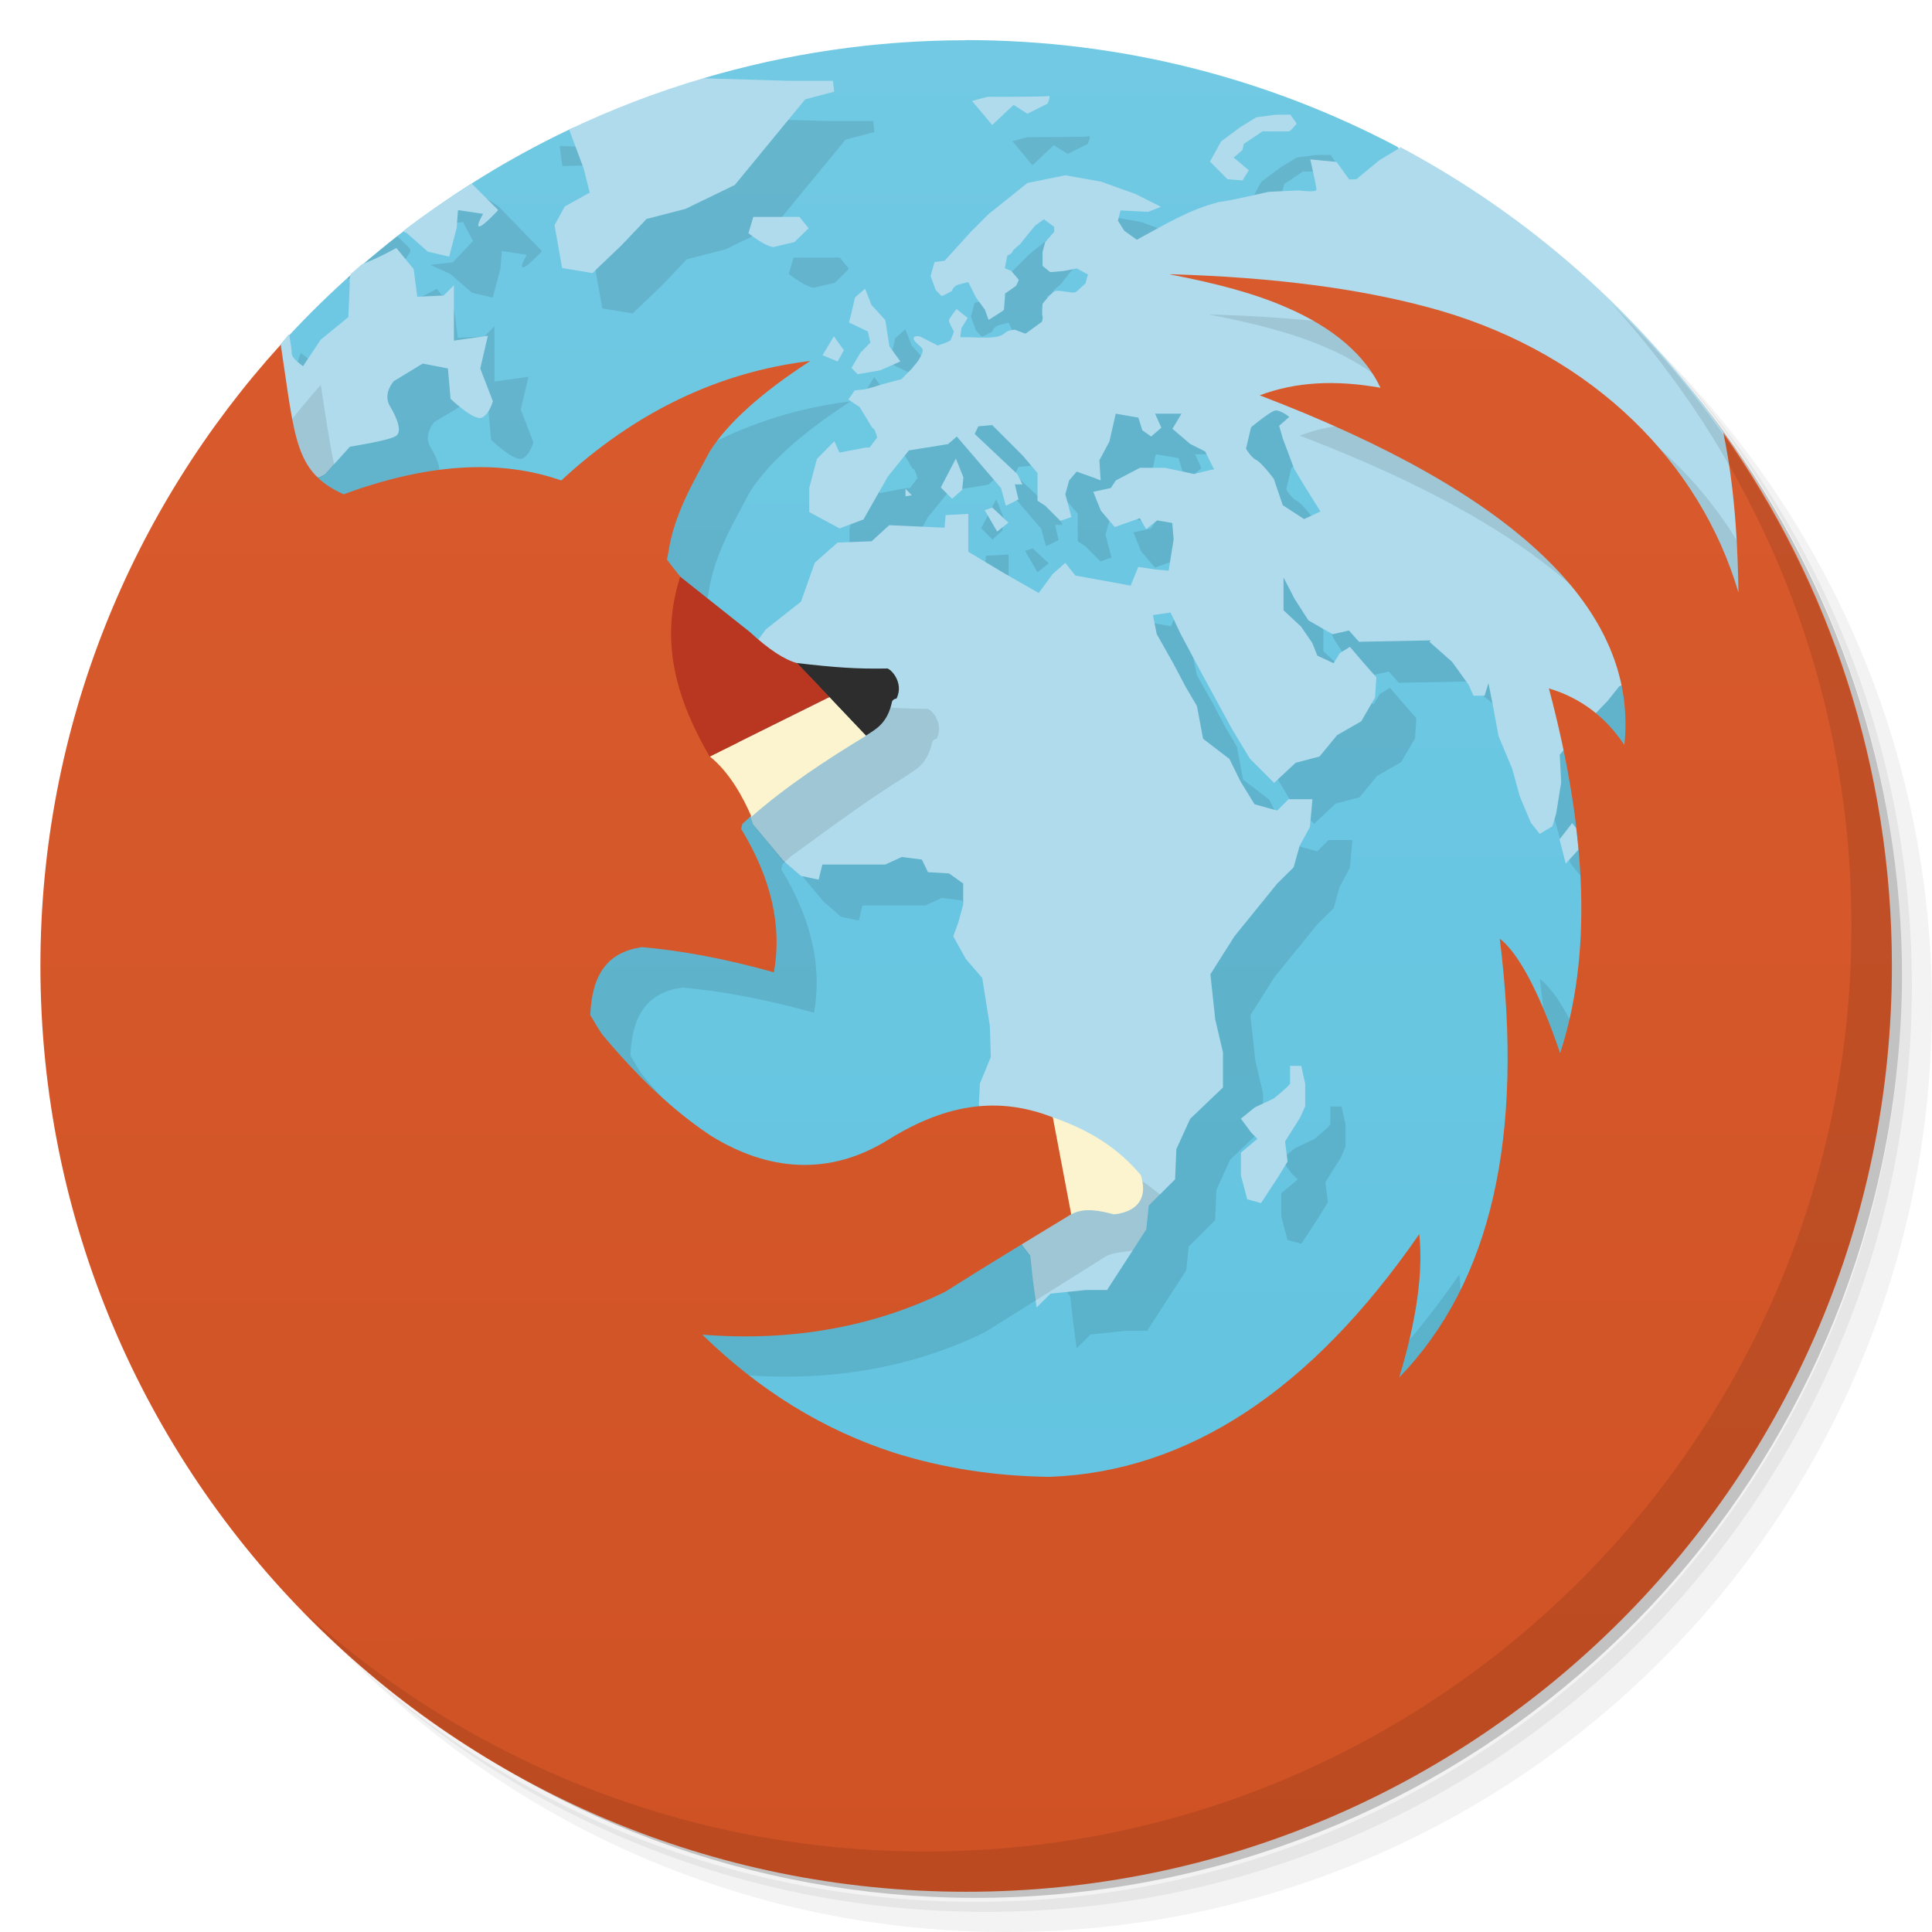
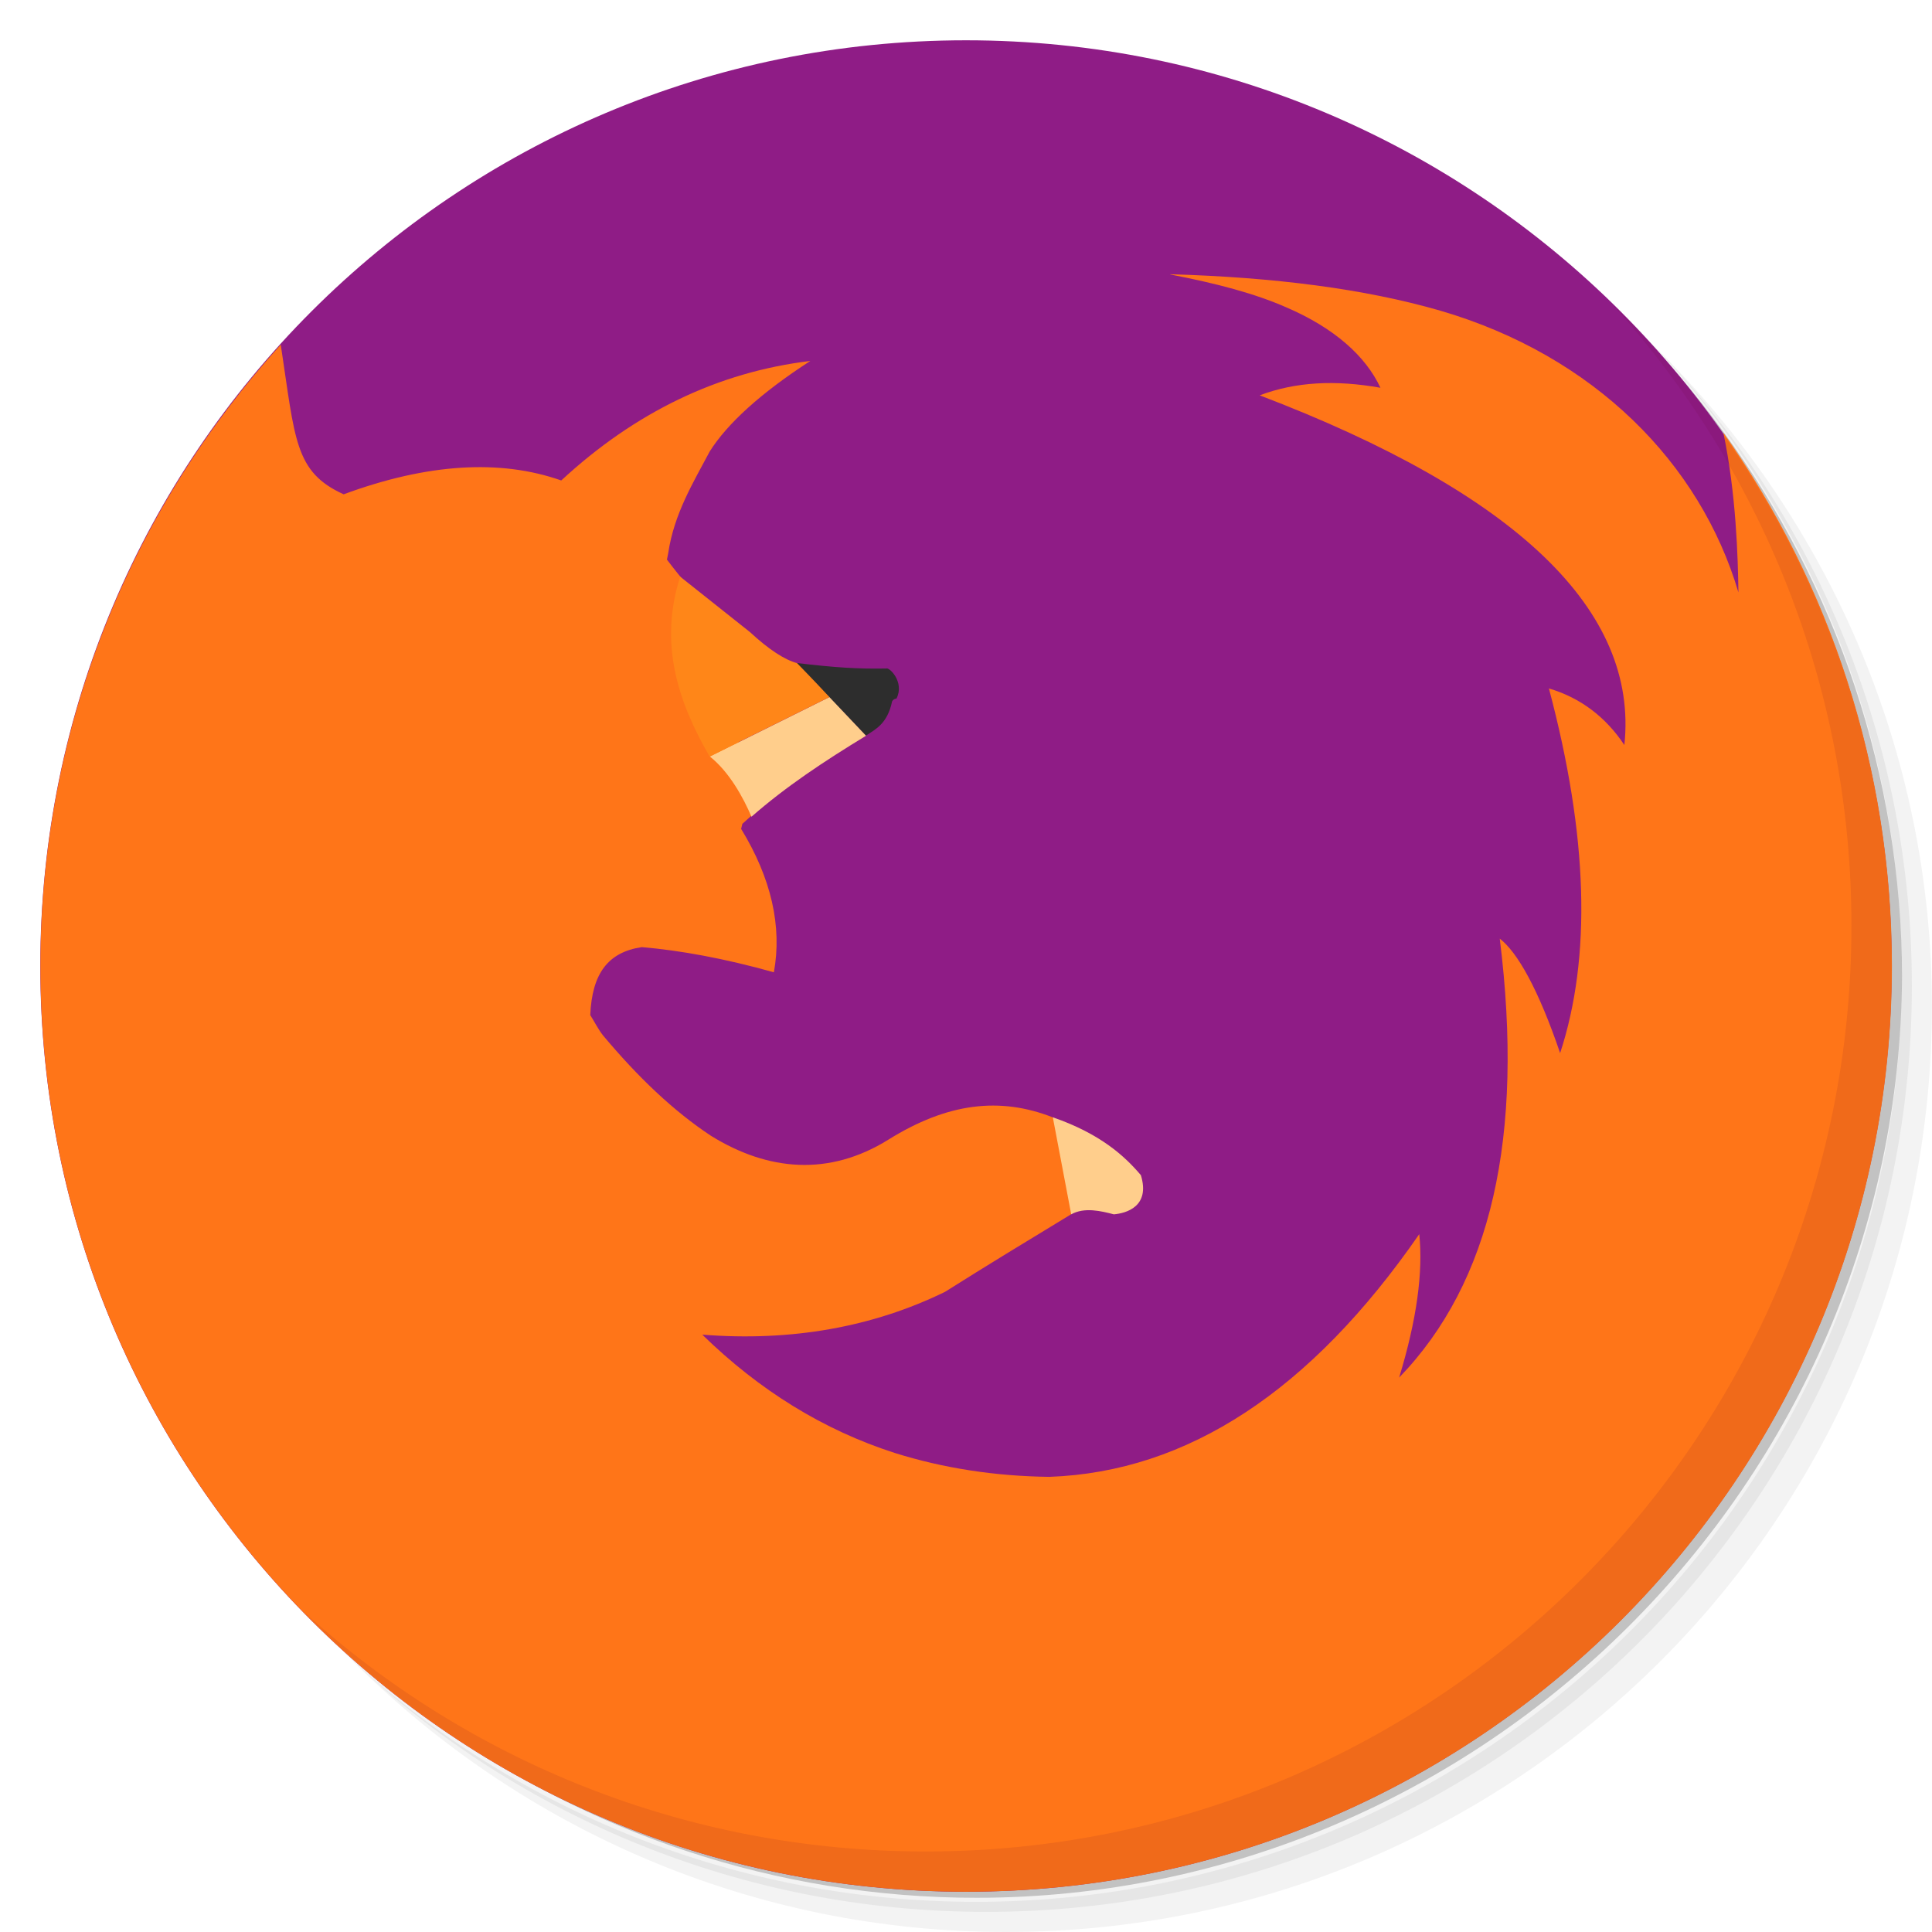
- <svg xmlns="http://www.w3.org/2000/svg" viewBox="0 0 48 48">
-   <defs>
-     <linearGradient id="linearGradient3764" x1="1" x2="47" gradientUnits="userSpaceOnUse" gradientTransform="matrix(0,-1,1,0,-1.5e-6,48)">
-       <stop style="stop-color:#60c3e0;stop-opacity:1" />
-       <stop offset="1" style="stop-color:#71c9e3;stop-opacity:1" />
-     </linearGradient>
-     <linearGradient gradientTransform="translate(0.012,0.0069995)" id="linearGradient4225" y1="47" x2="-0.016" y2="0.993" gradientUnits="userSpaceOnUse">
-       <stop style="stop-color:#cf5225;stop-opacity:1" />
-       <stop offset="1" style="stop-color:#da5c2e;stop-opacity:1" />
-     </linearGradient>
-   </defs>
+ <svg xmlns="http://www.w3.org/2000/svg" width="100%" height="100%" viewBox="0 0 48 48" version="1.1" xml:space="preserve" style="fill-rule:evenodd;clip-rule:evenodd;stroke-linejoin:round;stroke-miterlimit:2;">
  <g>
-     <path d="m 36.31 5 c 5.859 4.062 9.688 10.831 9.688 18.5 c 0 12.426 -10.07 22.5 -22.5 22.5 c -7.669 0 -14.438 -3.828 -18.5 -9.688 c 1.037 1.822 2.306 3.499 3.781 4.969 c 4.085 3.712 9.514 5.969 15.469 5.969 c 12.703 0 23 -10.298 23 -23 c 0 -5.954 -2.256 -11.384 -5.969 -15.469 c -1.469 -1.475 -3.147 -2.744 -4.969 -3.781 z m 4.969 3.781 c 3.854 4.113 6.219 9.637 6.219 15.719 c 0 12.703 -10.297 23 -23 23 c -6.081 0 -11.606 -2.364 -15.719 -6.219 c 4.16 4.144 9.883 6.719 16.219 6.719 c 12.703 0 23 -10.298 23 -23 c 0 -6.335 -2.575 -12.06 -6.719 -16.219 z" style="opacity:0.05" />
-     <path d="m 41.28 8.781 c 3.712 4.085 5.969 9.514 5.969 15.469 c 0 12.703 -10.297 23 -23 23 c -5.954 0 -11.384 -2.256 -15.469 -5.969 c 4.113 3.854 9.637 6.219 15.719 6.219 c 12.703 0 23 -10.298 23 -23 c 0 -6.081 -2.364 -11.606 -6.219 -15.719 z" style="opacity:0.1" />
-     <path d="m 31.25 2.375 c 8.615 3.154 14.75 11.417 14.75 21.13 c 0 12.426 -10.07 22.5 -22.5 22.5 c -9.708 0 -17.971 -6.135 -21.12 -14.75 a 23 23 0 0 0 44.875 -7 a 23 23 0 0 0 -16 -21.875 z" style="opacity:0.2" />
+     <path d="M36.31,5C42.169,9.062 45.998,15.831 45.998,23.5C45.998,35.926 35.928,46 23.498,46C15.829,46 9.06,42.172 4.998,36.312C6.035,38.134 7.304,39.811 8.779,41.281C12.864,44.993 18.293,47.25 24.248,47.25C36.951,47.25 47.248,36.952 47.248,24.25C47.248,18.296 44.992,12.866 41.279,8.781C39.81,7.306 38.132,6.037 36.31,5ZM41.279,8.781C45.133,12.894 47.498,18.418 47.498,24.5C47.498,37.203 37.201,47.5 24.498,47.5C18.417,47.5 12.892,45.136 8.779,41.281C12.939,45.425 18.662,48 24.998,48C37.701,48 47.998,37.702 47.998,25C47.998,18.665 45.423,12.94 41.279,8.781Z" style="fill-opacity:0.05;fill-rule:nonzero;" />
+     <path d="M41.28,8.781C44.992,12.866 47.249,18.295 47.249,24.25C47.249,36.953 36.952,47.25 24.249,47.25C18.295,47.25 12.865,44.994 8.78,41.281C12.893,45.135 18.417,47.5 24.499,47.5C37.202,47.5 47.499,37.202 47.499,24.5C47.499,18.419 45.135,12.894 41.28,8.781Z" style="fill-opacity:0.1;fill-rule:nonzero;" />
+     <path d="M31.25,2.375C39.865,5.529 46,13.792 46,23.505C46,35.931 35.93,46.005 23.5,46.005C13.792,46.005 5.529,39.87 2.38,31.255C5.45,40.708 14.316,47.15 24.255,47.15C36.833,47.15 47.198,36.833 47.255,24.255C47.24,14.288 40.749,5.413 31.255,2.38L31.25,2.375Z" style="fill-opacity:0.2;fill-rule:nonzero;" />
  </g>
+   <g transform="matrix(0.958292,0,0,0.958292,1.001,1.001)">
+     <circle cx="24" cy="24" r="24" style="fill:rgb(143,28,134);" />
+   </g>
+   <path d="M29.07,6.814L29.078,6.82C30.215,7.039 31.172,7.291 31.953,7.634C33.156,8.15 33.93,8.849 34.297,9.634C33.18,9.435 32.188,9.485 31.297,9.822C37.68,12.256 40.713,15.165 40.357,18.51C39.892,17.811 39.264,17.335 38.482,17.104C39.459,20.772 39.542,23.78 38.761,26.164C38.218,24.57 37.698,23.656 37.261,23.32C37.874,28.238 37.05,31.859 34.761,34.226C35.202,32.781 35.359,31.597 35.261,30.662C32.57,34.553 29.508,36.567 26.073,36.692C24.721,36.676 23.432,36.476 22.229,36.098C20.459,35.528 18.87,34.547 17.448,33.159C19.667,33.335 21.692,32.968 23.478,32.096C24.508,31.446 25.584,30.792 26.609,30.17C26.745,29.374 26.696,28.557 26.158,27.761C24.842,27.245 23.543,27.398 22.072,28.314C20.603,29.229 19.087,29.099 17.666,28.22C16.732,27.603 15.847,26.759 14.978,25.72C14.86,25.568 14.763,25.375 14.665,25.22C14.708,24.193 15.102,23.656 15.946,23.531C16.903,23.613 17.997,23.812 19.227,24.156C19.434,23.015 19.163,21.822 18.413,20.593L18.444,20.468C18.519,20.401 18.839,20.11 18.913,20.046L16.915,14.342C16.915,14.342 16.721,14.105 16.57,13.903L16.601,13.747C16.746,12.759 17.234,11.972 17.632,11.218C18.066,10.527 18.901,9.764 20.132,8.968C17.851,9.241 15.78,10.238 13.944,11.937C12.424,11.402 10.612,11.515 8.538,12.281C7.315,11.725 7.334,10.926 6.975,8.562C3.272,12.644 1.004,18.053 1.004,24C1.004,36.703 11.301,47 24.004,47C36.707,47 47.004,36.703 47.004,24C47.004,19.07 45.457,14.494 42.816,10.75C43.137,12.281 43.178,13.86 43.191,14.719C42.242,11.508 39.605,8.836 35.785,7.719C33.902,7.174 31.651,6.888 29.066,6.813" style="fill:rgb(255,117,24);fill-rule:nonzero;" />
  <g>
-     <path d="m 23.996 0.996 0.004 0.004 c -2.27 0 -4.462 0.334 -6.533 0.947 1.534 1.053 -1.25 2.02 -3.205 1.215 c -2.782 1.303 -5.251 3.153 -7.291 5.4 l -3.971 15.438 24 22 c 0 0 15.18 -12 18 -29.27 0 0 -10.254 -13.04 -10.277 -13.08 -3.203 -1.692 -6.852 -2.654 -10.727 -2.654 z" style="fill:url(#linearGradient3764);fill-opacity:1" />
-     <path d="m 17.727,2.926 c -0.43,0.422 -1.571,0.659 -2.674,0.461 l -0.367,0.27 -0.781,-0.031 0.066,0.5 1.121,-0.031 -0.317,2.505 0.189,1.063 0.754,0.125 0.719,-0.688 0.625,-0.656 0.965,-0.25 1.229,-0.594 0.719,-0.875 1.031,-1.254 0.719,-0.189 -0.031,-0.275 -1.121,0 z m 9.33,0.461 C 27.002,3.407 25.53,3.408 25.53,3.408 l -0.379,0.1 0.5,0.598 0.531,-0.5 0.344,0.219 0.5,-0.25 c 0,0 0.09,-0.212 0.031,-0.187 z m 6,0.461 -0.375,0.004 -0.469,0.063 -0.406,0.25 -0.469,0.35 -0.277,0.5 0.59,-0.099 0.219,-0.188 0.031,-0.152 0.469,-0.313 c 0,0 0.609,0.008 0.656,0 0.051,-0.012 0.189,-0.191 0.189,-0.191 z M 29.221,5.829 28.346,5.515 27.467,5.359 26.526,5.55 l -0.969,0.779 -0.436,0.439 -0.654,0.719 -0.25,0.031 -0.096,0.344 0.125,0.344 c 0,0 0.133,0.156 0.156,0.156 0.02,0 0.25,-0.125 0.25,-0.125 0,0 0.027,-0.117 0.156,-0.156 0.133,-0.039 0.25,-0.063 0.25,-0.063 l 0.188,0.375 0.636,-0.225 0.083,-0.498 0.063,-0.316 c 0,0 0.125,-0.051 0.125,-0.094 0,-0.039 0.191,-0.189 0.191,-0.189 l 0.219,-0.275 0.156,-0.189 0.219,-0.156 0.254,0.189 0,0.125 -0.223,0.25 -0.066,0.25 -3.201,2.166 -1.623,1.504 0.281,0.189 0.189,0.311 c 0,0 0.117,0.223 0.152,0.223 0.031,0 0.094,0.219 0.094,0.219 l -0.189,0.25 -0.094,0 -0.656,0.125 -0.125,-0.281 -0.434,0.438 -0.191,0.723 0,0.598 0.754,0.406 0.594,-0.223 0.6,-1.063 0.529,-0.652 0.967,-0.156 0.219,-0.188 1.098,1.281 0.121,0.438 0.314,-0.156 -0.09,-0.375 0.188,0 -0.125,-0.254 -1.063,-1 0.094,-0.188 0.344,-0.031 0.75,0.75 0.375,0.441 0,0.688 0.191,0.125 0.375,0.375 0.275,-0.094 -0.15,-0.566 0.094,-0.344 0.188,-0.219 0.439,0.156 0.156,0.063 -0.031,-0.5 0.25,-0.469 0.156,-0.689 0.563,0.096 0.094,0.313 0.219,0.156 0.254,-0.219 -0.156,-0.346 0.656,0 -0.223,0.375 -0.808,0.967 -0.598,0.316 -0.125,0.188 -0.434,0.094 0.188,0.469 0.344,0.406 0.625,-0.219 0.156,0.277 -0.192,0.937 -0.188,0.465 -1.375,-0.25 -0.25,-0.316 -2.41,-0.277 0,-0.941 -0.564,0.031 -0.029,0.313 -4.613,2.76 -2.283,-1.975 0.031,-0.156 c 0.145,-0.988 0.633,-1.773 1.031,-2.527 0.434,-0.691 1.269,-1.454 2.5,-2.25 -2.281,0.273 -4.353,1.27 -6.189,2.969 l -4.121,-1.081 c 0.191,-0.09 0.066,-0.434 -0.125,-0.75 -0.191,-0.313 0.094,-0.625 0.094,-0.625 l 0.719,-0.434 0.625,0.121 0.066,0.754 c 0,0 0.59,0.563 0.781,0.465 0.188,-0.09 0.27,-0.406 0.27,-0.406 l -0.313,-0.813 0.191,-0.813 -0.844,0.121 0,-1.375 -0.254,0.254 -0.656,0.031 -0.09,-0.688 -0.434,-0.529 c 0,0 -0.432,0.25 -0.85,0.406 L 8.19,9.33 7.471,8.767 C 6.802,10.763 6.272,12.69 5.854,14.554 5.854,14.554 5,24 5,24.003 c 12,17 23,17 23,17 9,0 16.822,-24.266 16.822,-24.266 z m -18.283,-0.248 0.563,-0.064 0.25,0.469 -0.5,0.531 -0.563,0.063 0.5,0.225 0.531,0.465 0.523,0.125 0.191,-0.719 0.035,-0.439 0.621,0.094 c 0,0 -0.191,0.314 -0.094,0.314 0.098,0 0.469,-0.406 0.469,-0.406 L 12.398,5.141 c 0,0 -0.434,-0.344 -0.563,-0.25 z M 10.184,6.172 9.87,5.869 C 9.728,5.98 9.59,6.096 9.45,6.211 9.218,6.399 8.986,6.587 8.762,6.785 8.714,6.827 8.669,6.873 8.621,6.916 8.991,7.01 9.472,7.205 9.559,7.145 9.688,7.051 10.184,6.27 10.184,6.27 c 0.02,-0.026 0,-0.065 0,-0.098 z m 9.533,0.227 -0.121,0.406 c 0.449,0.348 0.621,0.344 0.621,0.344 L 20.742,7.024 21.092,6.68 20.867,6.399 Z m 2.775,1.783 -0.25,0.219 c -0.066,0.305 -0.148,0.621 -0.148,0.621 l 0.469,0.223 0.063,0.277 0.469,0.098 -0.098,-0.656 -0.344,-0.375 z m -0.773,1.184 -0.281,0.469 0.375,0.156 0.156,-0.281 z m 10.938,1.85 0.496,1.438 -0.504,0.254 c 0,0 -0.303,-0.406 -0.436,-0.469 -0.137,-0.066 -0.256,-0.281 -0.256,-0.281 l 0.125,-0.531 0.564,-0.406 z m -7.906,1.188 -0.375,0.719 0.281,0.281 0.25,-0.223 0.031,-0.311 z m 0.904,1.219 -0.188,0.064 0.309,0.531 0.281,-0.223 z m 7.223,1.744 0.277,0.531 0.344,0.535 0.598,0.344 0.406,-0.094 0.25,0.281 1.785,-0.035 c -0.007,0.157 0.379,0.401 0.531,0.535 l 1.492,2.652 0.188,0.689 0.277,0.654 0.219,0.277 0.314,-0.188 0.199,5.617 c -0.543,-1.594 -1.063,-2.508 -1.5,-2.844 0.613,4.918 -0.211,8.539 -2.5,10.906 0.441,-1.445 0.598,-2.629 0.5,-3.564 -2.691,3.891 -5.754,5.904 -9.189,6.03 -1.352,-0.016 -2.641,-0.216 -3.844,-0.594 -1.77,-0.57 -3.359,-1.551 -4.781,-2.939 2.219,0.176 4.245,-0.191 6.03,-1.063 l 1.889,-1.186 0.23,0.305 0.063,0.594 0.094,0.688 0.346,-0.344 0.875,-0.09 0.529,0 0.971,-1.5 0.063,-0.594 0.656,-0.656 0.031,-0.75 0.344,-0.754 0.814,-0.777 0,-0.875 -0.191,-0.813 -0.121,-1.125 0.594,-0.939 1.064,-1.313 0.41,-0.406 0.148,-0.531 0.254,-0.469 0.064,-0.691 -0.594,0 -0.281,0.281 -0.564,-0.156 -0.344,-0.563 -0.281,-0.564 -0.652,-0.5 -0.152,-0.813 -0.281,-0.475 -0.313,-0.594 -0.406,-0.719 -0.094,-0.469 0.438,-0.064 1.535,2.908 0.434,0.723 0.602,0.6 0.535,-0.5 0.594,-0.156 0.436,-0.531 0.6,-0.344 0.344,-0.594 0.031,-0.5 -0.281,-0.316 -0.375,-0.438 -0.25,0.154 -0.156,0.254 -0.406,-0.188 -0.125,-0.314 -0.281,-0.41 -0.434,-0.404 z m -13.24,5.928 0.07,0.201 0.754,0.906 0.434,0.375 0.441,0.094 0.09,-0.375 1.563,0 0.41,-0.188 0.5,0.063 0.152,0.313 1.264,5.781 -6.652,0.76 c -0.934,-0.617 -1.819,-1.461 -2.688,-2.5 -0.118,-0.152 -0.216,-0.345 -0.314,-0.5 0.043,-1.027 0.437,-1.564 1.281,-1.689 0.957,0.082 2.051,0.281 3.281,0.625 0.207,-1.141 -0.064,-2.334 -0.814,-3.563 l 0.031,-0.125 c 0.032,-0.028 0.115,-0.103 0.197,-0.178 z m 13.414,6.195 0,0.439 c -0.02,0.066 -0.406,0.375 -0.406,0.375 l -0.469,0.219 -0.346,0.281 0.256,0.344 0.154,0.156 -0.41,0.344 0,0.563 0.156,0.596 0.344,0.094 0.41,-0.625 0.25,-0.406 -0.063,-0.5 0.375,-0.594 0.125,-0.281 0,-0.563 -0.096,-0.439 z" style="fill:#000;opacity:0.1;fill-opacity:1" />
-     <path d="m 17.475,1.943 c -1.152,0.34 -2.267,0.767 -3.336,1.275 l 0.363,0.969 0.15,0.598 -0.621,0.346 -0.254,0.465 0.189,1.063 0.754,0.125 0.719,-0.688 0.625,-0.656 0.965,-0.25 1.227,-0.594 0.719,-0.875 1.031,-1.254 0.719,-0.189 -0.031,-0.271 -1.121,0 -2.098,-0.062 z m 8.582,0.443 c -0.055,0.02 -1.527,0.02 -1.527,0.02 l -0.379,0.102 0.5,0.598 0.531,-0.5 0.344,0.219 0.5,-0.25 c 0,0 0.09,-0.212 0.031,-0.188 z m 6,0.461 -0.375,0.004 -0.469,0.063 -0.406,0.25 -0.469,0.35 -0.277,0.5 0.434,0.438 L 30.87,4.483 31.026,4.229 30.651,3.915 30.87,3.727 30.901,3.575 31.37,3.262 c 0,0 0.609,0.008 0.656,0 0.051,-0.012 0.189,-0.191 0.189,-0.191 l -0.156,-0.223 -0.002,0 z m 2.725,0.814 0,0.01 -0.008,0.006 -0.498,0.299 -0.531,0.438 C 33.71,4.482 33.597,4.445 33.522,4.461 L 33.206,4.023 32.554,3.96 c 0,0 0.152,0.664 0.152,0.75 0,0.082 -0.438,0.021 -0.438,0.021 l -0.75,0.035 c 0,0 -1.086,0.25 -1.219,0.25 -0.739,0.177 -1.445,0.613 -2.055,0.941 L 27.931,5.732 27.775,5.482 27.839,5.228 28.527,5.263 28.843,5.138 28.222,4.824 27.347,4.511 26.468,4.355 25.527,4.546 24.558,5.321 24.12,5.76 23.468,6.479 23.218,6.51 23.12,6.854 23.245,7.198 c 0,0 0.133,0.156 0.156,0.156 0.02,0 0.25,-0.125 0.25,-0.125 0,0 0.027,-0.117 0.156,-0.156 0.133,-0.039 0.25,-0.063 0.25,-0.063 l 0.188,0.375 0.227,0.313 0.09,0.25 c 0,0 0.363,-0.223 0.379,-0.25 0.008,-0.031 0.031,-0.406 0.031,-0.406 l 0.27,-0.189 c 0,0 0.074,-0.133 0.066,-0.156 C 25.296,6.927 25.12,6.728 25.12,6.728 L 24.964,6.665 25.027,6.349 c 0,0 0.125,-0.051 0.125,-0.094 0,-0.039 0.191,-0.189 0.191,-0.189 l 0.219,-0.273 0.156,-0.189 0.219,-0.156 0.254,0.189 0,0.125 -0.223,0.25 -0.066,0.25 0,0.344 0.191,0.156 0.344,-0.031 0.314,-0.063 0.279,0.152 -0.064,0.223 c 0,0 -0.195,0.188 -0.25,0.219 -0.059,0.031 -0.41,-0.063 -0.5,-0.031 -0.09,0.031 -0.314,0.316 -0.314,0.316 0,0 -0.023,0.248 0,0.313 0.012,0.023 -0.004,0.071 -0.012,0.129 l -0.025,0.02 -0.379,0.277 -0.021,0 -0.25,-0.094 c 0,0 -0.162,0.008 -0.229,0.066 -0.063,0.051 -0.119,0.102 -0.313,0.121 -0.191,0.02 -0.563,0 -0.598,0 l -0.219,0 L 23.887,8.15 24.043,7.9 23.766,7.677 c 0,0 -0.184,0.23 -0.191,0.281 -0.004,0.055 0.125,0.277 0.125,0.277 0,0 -0.059,0.184 -0.09,0.223 -0.035,0.039 -0.313,0.125 -0.313,0.125 L 22.858,8.36 c 0,0 -0.18,-0.038 -0.156,0.064 0.027,0.102 0.225,0.195 0.225,0.281 0,0.082 -0.125,0.273 -0.125,0.273 l -0.156,0.189 -0.25,0.254 -0.344,0.09 c 0,0 -0.251,0.07 -0.314,0.094 -0.066,0.023 -0.254,0.066 -0.254,0.066 l -0.25,0.029 -0.156,0.225 0.281,0.189 0.189,0.311 c 0,0 0.119,0.223 0.154,0.223 0.031,0 0.092,0.221 0.092,0.221 l -0.189,0.25 -0.094,0 -0.656,0.125 -0.125,-0.281 -0.434,0.438 -0.191,0.723 0,0.598 0.754,0.406 0.594,-0.223 0.604,-1.063 0.525,-0.652 0.971,-0.156 0.219,-0.188 1.098,1.281 0.121,0.438 0.313,-0.156 -0.09,-0.375 0.188,0 -0.125,-0.254 -1.063,-1 0.094,-0.188 0.344,-0.031 0.75,0.75 0.375,0.441 0,0.688 0.191,0.125 0.375,0.375 0.277,-0.094 -0.152,-0.566 0.094,-0.344 0.188,-0.219 0.439,0.156 0.156,0.063 -0.031,-0.5 0.25,-0.469 0.156,-0.689 0.563,0.098 0.096,0.313 0.221,0.156 0.254,-0.219 -0.156,-0.348 0.656,0 -0.225,0.375 0.438,0.375 0.375,0.189 0.219,0.438 -0.5,0.121 -0.719,-0.154 -0.621,0 -0.598,0.314 -0.125,0.189 -0.436,0.094 0.189,0.469 0.344,0.406 0.625,-0.219 0.156,0.273 0.273,-0.219 0.375,0.064 0.035,0.408 -0.125,0.777 -0.344,-0.031 -0.41,-0.063 -0.188,0.465 -1.375,-0.25 -0.25,-0.316 -0.316,0.281 -0.344,0.469 -0.875,-0.5 -0.875,-0.525 0,-0.941 -0.564,0.031 -0.025,0.313 -1.375,-0.063 -0.439,0.4 -0.844,0.031 -0.566,0.5 -0.344,0.969 -0.875,0.691 -0.625,0.844 -0.031,1.625 -0.188,0.5 -0.043,0.396 c 0.326,0.313 0.609,0.652 0.771,1.033 -0.043,0.037 -0.158,0.14 -0.27,0.242 l 0.068,0.201 0.758,0.906 0.434,0.375 0.441,0.094 0.09,-0.375 1.563,0 0.41,-0.188 0.5,0.063 0.152,0.314 0.523,0.031 0.352,0.25 0,0.529 -0.121,0.439 -0.125,0.344 0.313,0.566 0.406,0.469 0.189,1.188 0.025,0.777 -0.271,0.656 -0.027,0.527 1.047,3.452 0.23,0.305 0.063,0.594 0.096,0.688 0.346,-0.344 0.875,-0.09 0.529,0 0.971,-1.5 0.063,-0.594 0.656,-0.656 0.031,-0.75 0.344,-0.754 0.814,-0.777 0,-0.875 -0.191,-0.813 -0.121,-1.125 0.594,-0.939 1.064,-1.313 0.41,-0.406 0.148,-0.531 0.256,-0.469 0.063,-0.691 -0.594,0 -0.281,0.281 -0.563,-0.156 -0.346,-0.563 -0.279,-0.564 -0.654,-0.5 -0.152,-0.813 -0.281,-0.477 -0.313,-0.594 -0.406,-0.719 -0.094,-0.471 0.438,-0.063 0.25,0.531 0.5,0.938 0.375,0.689 0.41,0.75 0.436,0.723 0.602,0.602 0.535,-0.5 0.594,-0.156 0.436,-0.531 0.6,-0.344 0.344,-0.594 0.031,-0.5 -0.281,-0.316 -0.375,-0.438 -0.25,0.152 -0.156,0.254 -0.404,-0.188 -0.125,-0.314 -0.281,-0.41 -0.434,-0.404 0,-0.814 0.275,0.531 0.344,0.535 0.6,0.344 0.406,-0.094 0.25,0.281 1.783,-0.035 -0.033,0.035 0.564,0.5 0.406,0.563 0.125,0.277 0.275,0 0.096,-0.313 0.094,0.467 0.156,0.846 0.34,0.813 0.189,0.689 0.275,0.654 0.221,0.277 0.313,-0.188 0.094,-0.314 0.125,-0.775 -0.035,-0.688 0.098,-0.119 0.805,-0.922 c 0.137,-0.148 0.287,-0.299 0.287,-0.299 l 0.281,-0.354 0.063,-0.037 2.912,-2.32 C 43.377,13.847 43.427,12.28 42.827,10.757 40.749,7.805 37.996,5.36 34.787,3.653 Z m -23.06,0.902 c -0.598,0.378 -1.16,0.758 -1.719,1.188 l 0.094,0.031 0.531,0.469 0.531,0.125 0.188,-0.719 0.031,-0.438 0.625,0.094 c 0,0 -0.188,0.313 -0.094,0.313 0.094,0 0.469,-0.406 0.469,-0.406 L 11.722,4.564 Z m 6.994,0.826 -0.121,0.406 c 0.449,0.348 0.621,0.344 0.621,0.344 L 19.737,6.014 20.091,5.67 19.862,5.389 Z M 9.849,6.16 c 0,0 -0.436,0.248 -0.854,0.404 C 8.993,6.566 8.991,6.566 8.989,6.568 8.898,6.647 8.809,6.724 8.719,6.804 8.666,6.924 8.69,7.034 8.69,7.034 L 8.655,7.878 7.967,8.441 7.529,9.097 c 0,0 -0.281,-0.188 -0.281,-0.313 0,-0.125 -0.063,-0.471 -0.063,-0.471 L 7.177,8.307 6.972,8.549 c -0.071,2.241 0.088,3.02 0.951,3.316 l 0.146,-0.076 0.625,-0.691 c 0,0 0.934,-0.148 1.121,-0.254 C 10.006,10.754 9.881,10.41 9.69,10.094 9.499,9.781 9.784,9.469 9.784,9.469 l 0.719,-0.436 0.625,0.121 0.066,0.754 c 0,0 0.59,0.565 0.781,0.467 0.188,-0.09 0.27,-0.406 0.27,-0.406 l -0.313,-0.814 0.189,-0.813 -0.844,0.121 0,-1.375 -0.254,0.254 -0.656,0.031 -0.09,-0.688 -0.432,-0.527 z m 11.643,1.012 -0.25,0.219 c -0.066,0.305 -0.15,0.621 -0.15,0.621 l 0.469,0.223 0.063,0.277 -0.25,0.254 -0.219,0.375 0.152,0.156 L 21.87,9.201 22.37,8.98 22.097,8.605 21.995,7.951 21.651,7.576 21.493,7.172 Z M 20.717,8.356 20.436,8.825 20.811,8.981 20.967,8.7 Z m 10.938,1.848 c 0.137,-0.043 0.375,0.154 0.375,0.154 l -0.25,0.221 0.09,0.313 0.281,0.75 0.281,0.469 0.375,0.596 -0.406,0.189 -0.531,-0.344 -0.223,-0.656 c 0,0 -0.303,-0.406 -0.436,-0.469 -0.137,-0.066 -0.254,-0.281 -0.254,-0.281 l 0.125,-0.531 c 0,0 0.431,-0.355 0.564,-0.402 l 0.008,-0.006 0,-0.002 z m -7.906,1.188 -0.375,0.719 0.281,0.281 0.25,-0.223 0.031,-0.309 -0.188,-0.469 z m -1.252,0.752 0,0.188 0.156,-0.029 -0.156,-0.158 z m 2.156,0.467 -0.188,0.064 0.309,0.531 0.281,-0.221 -0.402,-0.375 z m 14.408,7.838 -0.316,0.406 0.156,0.6 0.316,-0.346 C 39.201,20.934 39.181,20.755 39.16,20.576 l -0.1,-0.127 z m -7.01,6.03 0,0.439 c -0.02,0.066 -0.406,0.375 -0.406,0.375 l -0.469,0.219 -0.346,0.281 0.254,0.344 0.156,0.156 -0.41,0.344 0,0.563 0.156,0.596 0.344,0.094 0.41,-0.625 0.25,-0.406 -0.063,-0.5 0.375,-0.594 0.125,-0.281 0,-0.563 -0.098,-0.439 -0.279,-0.002 z" style="fill:#afdbec;fill-opacity:1" />
-     <path d="m 30.06 7.813 0.004 0.002 0.008 0.006 c 1.137 0.219 2.094 0.471 2.875 0.814 1.203 0.516 1.977 1.215 2.344 2 -1.117 -0.199 -2.109 -0.149 -3 0.188 4.488 1.712 7.313 3.659 8.475 5.826 l 2.42 -1.93 c 0.058 -0.279 0.091 -0.652 0.104 -1.057 -1.303 -2.266 -3.544 -4.076 -6.51 -4.943 -1.883 -0.545 -4.134 -0.831 -6.719 -0.906 m -22.09 1.75 c -0.325 0.358 -0.624 0.739 -0.926 1.117 0.12 0.683 0.378 1.028 0.877 1.201 l 0.146 -0.078 0.234 -0.26 c -0.109 -0.511 -0.201 -1.116 -0.332 -1.98 m 10.666 10.729 0.07 0.201 0.756 0.906 0.027 0.023 c 0.045 -0.04 0.098 -0.087 0.168 -0.15 0.88 -0.643 1.953 -1.437 2.857 -1.992 l -0.002 -0.002 c 0.242 -0.16 0.534 -0.294 0.65 -0.852 0.023 -0.039 0.055 -0.063 0.109 -0.07 0.207 -0.41 -0.18 -0.785 -0.254 -0.746 -0.726 0.012 -2.217 -0.135 -2.217 -0.135 0 0 -2.228 0.332 -2.166 2.816 z m 6.727 10.619 0.23 0.305 0.063 0.594 0.07 0.502 1.686 -1.059 c 0.215 -0.156 0.517 -0.136 0.732 -0.185 l 0.328 -0.506 0.063 -0.594 0.287 -0.287 c -0.383 -0.327 -0.892 -0.658 -1.666 -0.926" style="fill:#000;opacity:0.1;fill-opacity:1" />
+     <path d="M40.03,7.531C43.742,11.615 45.999,17.045 45.999,23C45.999,35.703 35.702,46 22.999,46C17.045,46 11.615,43.744 7.53,40.031C11.708,44.322 17.54,47 23.999,47C36.702,47 46.999,36.702 46.999,24C46.999,17.538 44.322,11.709 40.03,7.531Z" style="fill:rgb(104,0,41);fill-opacity:0.1;fill-rule:nonzero;" />
  </g>
-   <path d="m 29.07 6.814 0.008 0.006 c 1.137 0.219 2.094 0.471 2.875 0.814 1.203 0.516 1.977 1.215 2.344 2 -1.117 -0.199 -2.109 -0.149 -3 0.188 6.383 2.434 9.416 5.343 9.06 8.688 -0.465 -0.699 -1.093 -1.175 -1.875 -1.406 0.977 3.668 1.06 6.676 0.279 9.06 -0.543 -1.594 -1.063 -2.508 -1.5 -2.844 0.613 4.918 -0.211 8.539 -2.5 10.906 0.441 -1.445 0.598 -2.629 0.5 -3.564 -2.691 3.891 -5.753 5.905 -9.188 6.03 -1.352 -0.016 -2.641 -0.216 -3.844 -0.594 -1.77 -0.57 -3.359 -1.551 -4.781 -2.939 2.219 0.176 4.244 -0.191 6.03 -1.063 1.03 -0.65 2.106 -1.304 3.131 -1.926 0.136 -0.796 0.087 -1.613 -0.451 -2.409 -1.316 -0.516 -2.615 -0.363 -4.086 0.553 -1.469 0.915 -2.985 0.785 -4.406 -0.094 -0.934 -0.617 -1.819 -1.461 -2.688 -2.5 -0.118 -0.152 -0.215 -0.345 -0.313 -0.5 0.043 -1.027 0.437 -1.564 1.281 -1.689 0.957 0.082 2.051 0.281 3.281 0.625 0.207 -1.141 -0.064 -2.334 -0.814 -3.563 l 0.031 -0.125 c 0.075 -0.067 0.395 -0.358 0.469 -0.422 l -1.998 -5.704 c 0 0 -0.194 -0.237 -0.345 -0.439 l 0.031 -0.156 c 0.145 -0.988 0.633 -1.775 1.031 -2.529 0.434 -0.691 1.269 -1.454 2.5 -2.25 -2.281 0.273 -4.352 1.27 -6.188 2.969 c -1.52 -0.535 -3.332 -0.422 -5.406 0.344 -1.223 -0.556 -1.204 -1.355 -1.563 -3.719 -3.703 4.082 -5.971 9.491 -5.971 15.438 0 12.703 10.297 23 23 23 12.703 0 23 -10.297 23 -23 c 0 -4.93 -1.547 -9.506 -4.188 -13.25 0.321 1.531 0.362 3.11 0.375 3.969 -0.949 -3.211 -3.586 -5.883 -7.406 -7 c -1.883 -0.545 -4.134 -0.831 -6.719 -0.906" style="fill:url(#linearGradient4225);fill-opacity:1;stroke:none;fill-rule:nonzero" />
-   <g>
-     <g>
-       <g transform="translate(1,1)">
-         <g style="opacity:0.1">
-      
-     </g>
-       </g>
-     </g>
-   </g>
-   <g>
-     <g>
-    
-   </g>
-   </g>
-   <g>
-     <path d="m 40.03 7.531 c 3.712 4.084 5.969 9.514 5.969 15.469 0 12.703 -10.297 23 -23 23 c -5.954 0 -11.384 -2.256 -15.469 -5.969 4.178 4.291 10.01 6.969 16.469 6.969 c 12.703 0 23 -10.298 23 -23 0 -6.462 -2.677 -12.291 -6.969 -16.469 z" style="opacity:0.1" />
-   </g>
-   <path d="m 26.614 30.17 c 0.328 -0.184 0.746 -0.082 1.059 0 0.309 -0.027 0.91 -0.195 0.672 -0.973 -0.398 -0.469 -1 -1.027 -2.188 -1.438 m 0.457 2.41" style="fill:#fbf4ce;fill-opacity:1;stroke:none;fill-rule:nonzero" />
-   <path d="m 19.789 16.472 1.723 1.805 c 0.242 -0.16 0.535 -0.293 0.652 -0.852 0.023 -0.039 0.055 -0.063 0.109 -0.07 0.207 -0.41 -0.18 -0.785 -0.254 -0.746 -0.73 0.012 -1.258 -0.023 -2.23 -0.137" style="fill:#2d2d2d;fill-opacity:1;stroke:none;fill-rule:nonzero" />
-   <path d="M 18.676,20.304 C 18.461,19.8 18.114,19.175 17.637,18.796 l 2.969,-1.477 0.91,0.961 c -1.047,0.637 -1.988,1.261 -2.844,2.01" style="fill:#fbf4ce;fill-opacity:1;stroke:none;fill-rule:nonzero" />
-   <path d="m 16.899,14.327 c -0.531,1.66 -0.062,3.094 0.731,4.469 l 2.977,-1.477 C 20.212,16.893 19.802,16.475 19.802,16.475 19.497,16.393 19.107,16.143 18.63,15.702" style="fill:#b93620;fill-opacity:1;stroke:none;fill-rule:nonzero" />
+   <path d="M26.614,30.17C26.942,29.986 27.36,30.088 27.673,30.17C27.982,30.143 28.583,29.975 28.345,29.197C27.947,28.728 27.345,28.17 26.157,27.759" style="fill:rgb(255,206,140);fill-rule:nonzero;" />
+   <path d="M19.789,16.472L21.512,18.277C21.754,18.117 22.047,17.984 22.164,17.425C22.187,17.386 22.219,17.362 22.273,17.355C22.48,16.945 22.093,16.57 22.019,16.609C21.289,16.621 20.761,16.586 19.789,16.472" style="fill:rgb(45,45,45);fill-rule:nonzero;" />
+   <path d="M18.676,20.304C18.461,19.8 18.114,19.175 17.637,18.796L20.606,17.319L21.516,18.28C20.469,18.917 19.528,19.541 18.672,20.29" style="fill:rgb(255,206,140);fill-rule:nonzero;" />
+   <path d="M16.899,14.327C16.368,15.987 16.837,17.421 17.63,18.796L20.607,17.319C20.212,16.893 19.802,16.475 19.802,16.475C19.497,16.393 19.107,16.143 18.63,15.702" style="fill:rgb(255,134,24);fill-rule:nonzero;" />
</svg>
